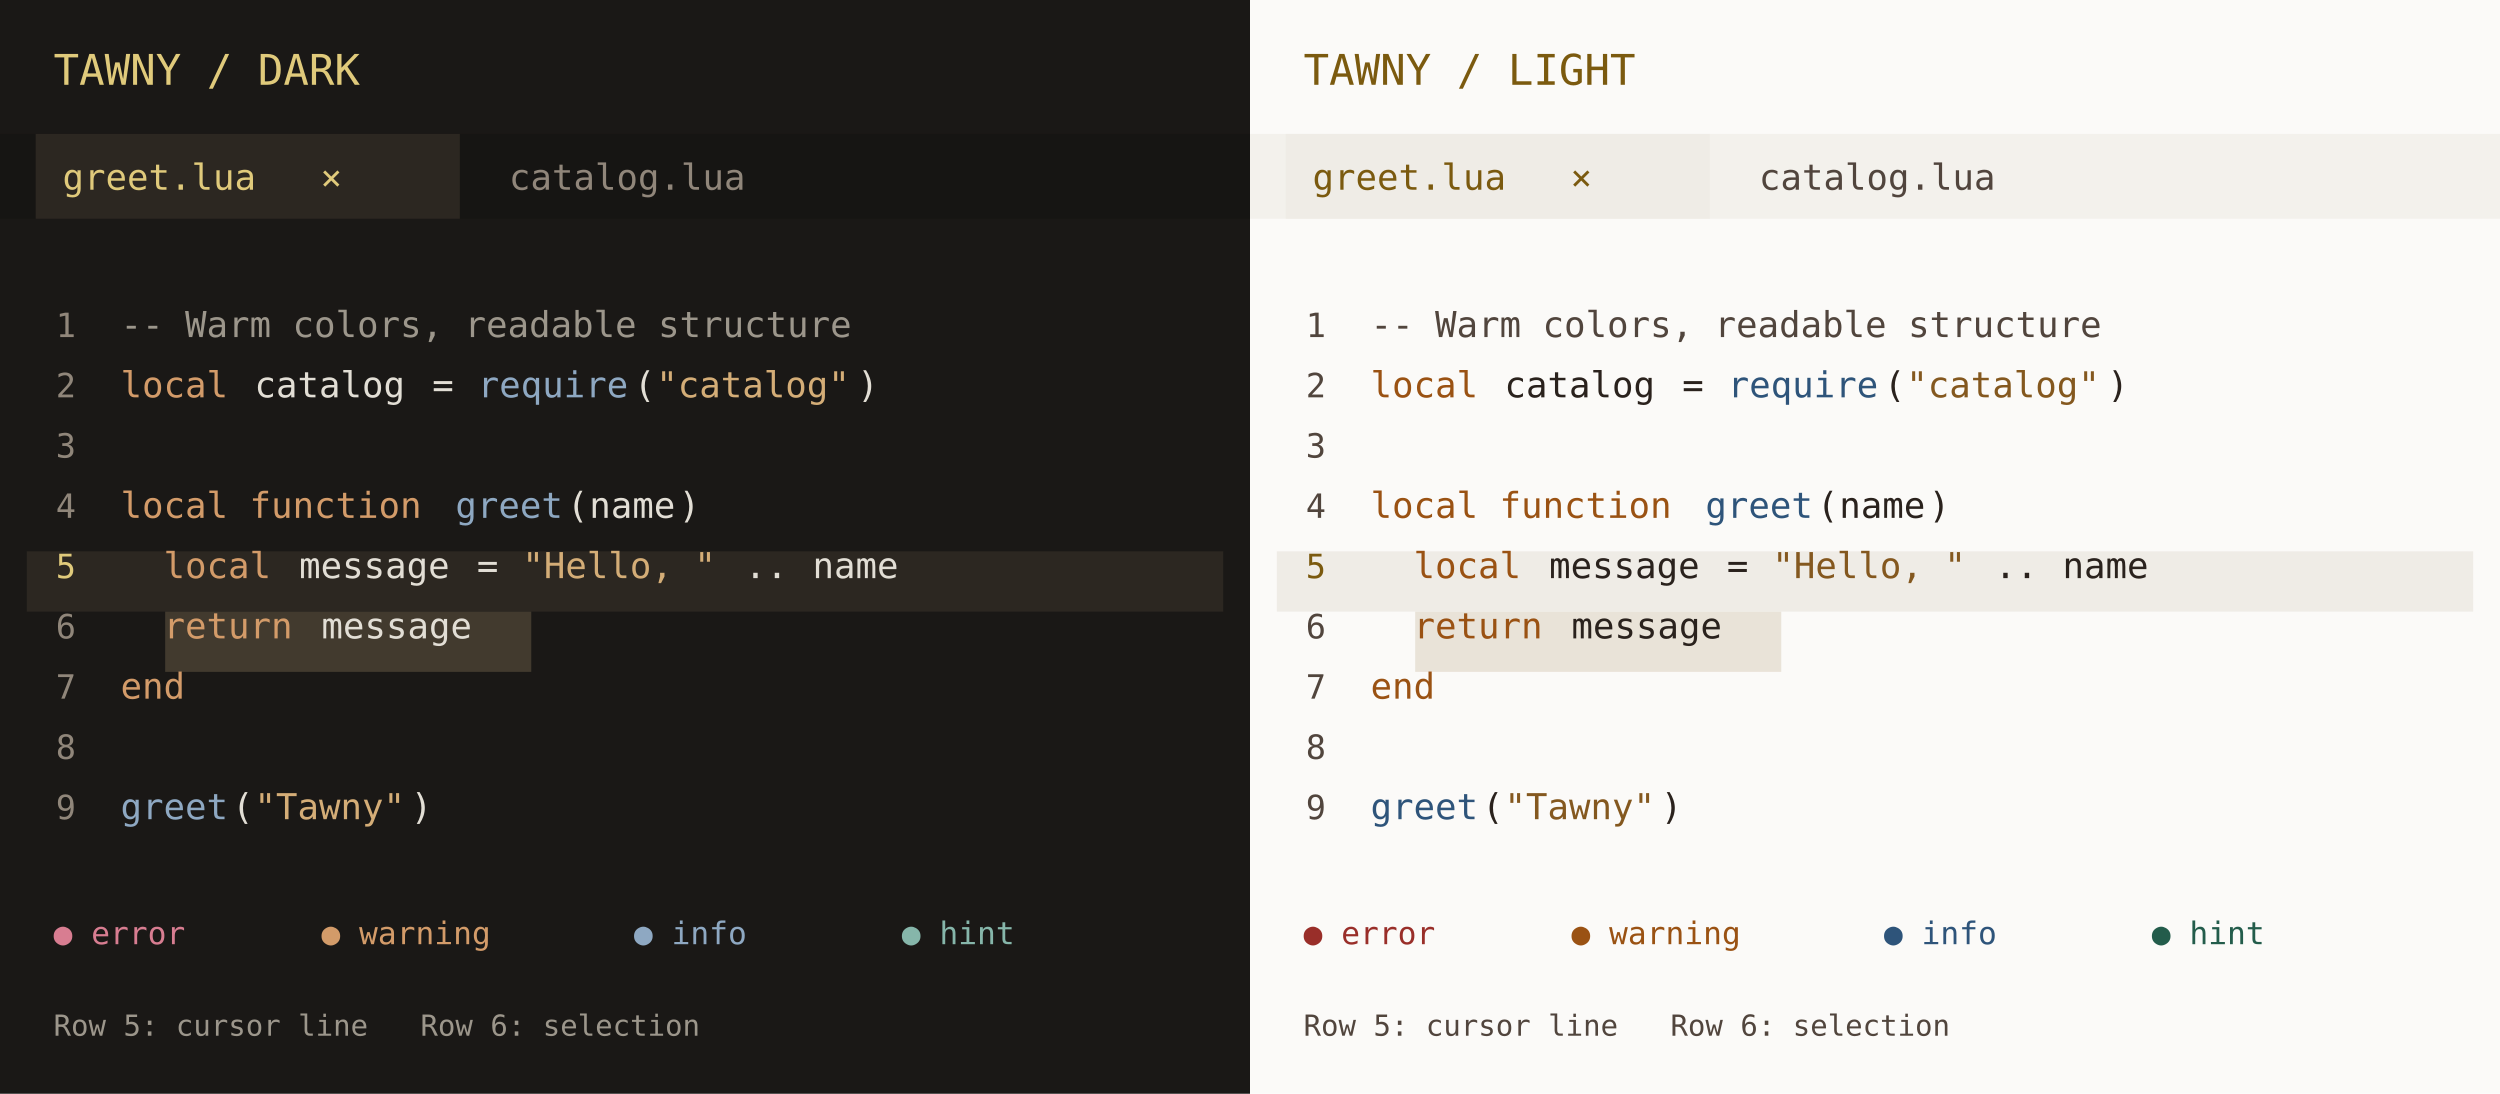
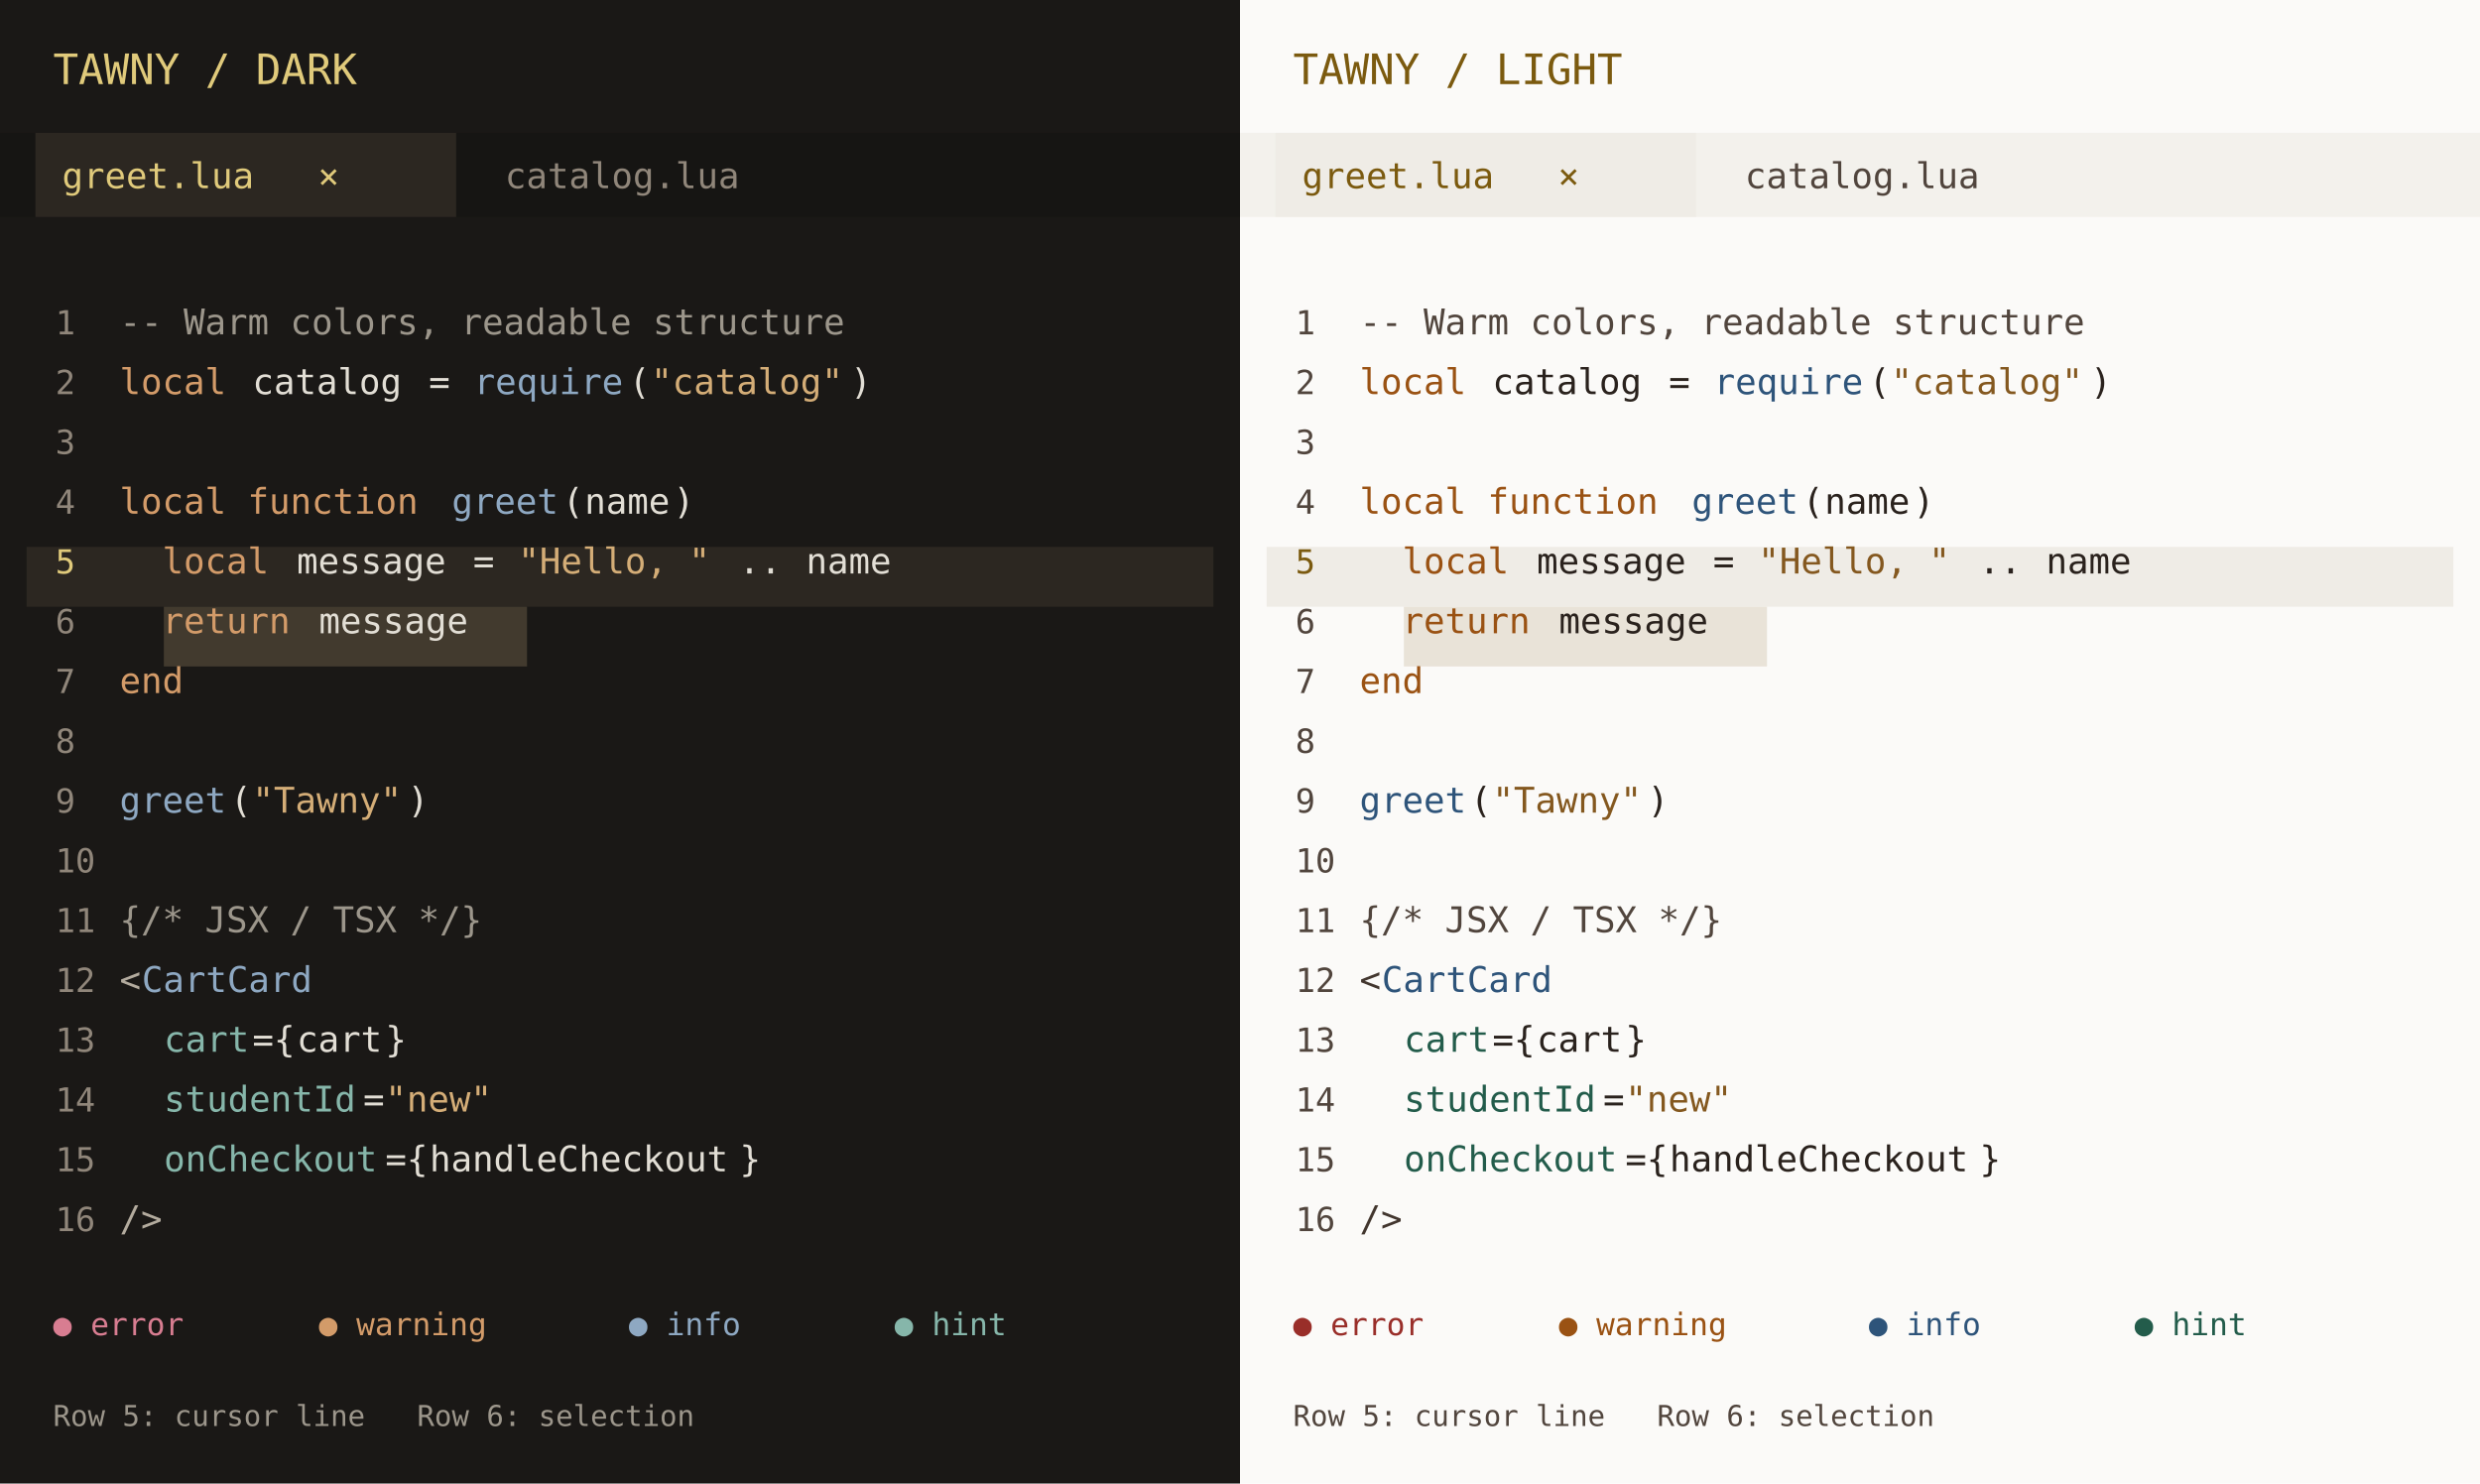
- <svg xmlns="http://www.w3.org/2000/svg" width="1120" height="490" viewBox="0 0 1120 490">
-   <rect x="0" y="0" width="560" height="490" fill="#1a1816" />
+ <svg xmlns="http://www.w3.org/2000/svg" width="1120" height="670" viewBox="0 0 1120 670">
+   <rect x="0" y="0" width="560" height="670" fill="#1a1816" />
  <g font-family="Menlo,DejaVu Sans Mono,monospace" xml:space="preserve">
    <text x="24" y="38" fill="#e0ca7b" font-size="19">TAWNY / DARK</text>
    <rect x="0" y="60" width="560" height="38" fill="#161513" />
    <rect x="16" y="60" width="190" height="38" fill="#2c2721" />
    <text x="28" y="85" fill="#e0ca7b" font-size="16">greet.lua   ×</text>
    <text x="228" y="85" fill="#90867a" font-size="16">catalog.lua</text>
    <rect x="12" y="247" width="536" height="27" fill="#2c2721" />
    <rect x="74" y="274" width="164" height="27" fill="#423a2e" />
    <text x="25" y="151" fill="#90867a" font-size="15">1</text>
    <text x="54" y="151" fill="#9c968b" font-size="16">-- Warm colors, readable structure</text>
    <text x="25" y="178" fill="#90867a" font-size="15">2</text>
    <text x="54" y="178" fill="#d39b69" font-size="16">local </text>
    <text x="114" y="178" fill="#e2ded5" font-size="16">catalog</text>
    <text x="184" y="178" fill="#e2ded5" font-size="16"> = </text>
    <text x="214" y="178" fill="#8ea8c2" font-size="16">require</text>
    <text x="284" y="178" fill="#e2ded5" font-size="16">(</text>
    <text x="294" y="178" fill="#d4ad77" font-size="16">"catalog"</text>
    <text x="384" y="178" fill="#e2ded5" font-size="16">)</text>
    <text x="25" y="205" fill="#90867a" font-size="15">3</text>
    <text x="25" y="232" fill="#90867a" font-size="15">4</text>
    <text x="54" y="232" fill="#d39b69" font-size="16">local function </text>
    <text x="204" y="232" fill="#8ea8c2" font-size="16">greet</text>
    <text x="254" y="232" fill="#e2ded5" font-size="16">(</text>
    <text x="264" y="232" fill="#e2ded5" font-size="16">name</text>
    <text x="304" y="232" fill="#e2ded5" font-size="16">)</text>
    <text x="25" y="259" fill="#e0ca7b" font-size="15">5</text>
    <text x="54" y="259" fill="#d39b69" font-size="16">  local </text>
    <text x="134" y="259" fill="#e2ded5" font-size="16">message</text>
    <text x="204" y="259" fill="#e2ded5" font-size="16"> = </text>
    <text x="234" y="259" fill="#d4ad77" font-size="16">"Hello, "</text>
    <text x="324" y="259" fill="#e2ded5" font-size="16"> .. </text>
    <text x="364" y="259" fill="#e2ded5" font-size="16">name</text>
    <text x="25" y="286" fill="#90867a" font-size="15">6</text>
    <text x="54" y="286" fill="#d39b69" font-size="16">  return </text>
    <text x="144" y="286" fill="#e2ded5" font-size="16">message</text>
    <text x="25" y="313" fill="#90867a" font-size="15">7</text>
    <text x="54" y="313" fill="#d39b69" font-size="16">end</text>
    <text x="25" y="340" fill="#90867a" font-size="15">8</text>
    <text x="25" y="367" fill="#90867a" font-size="15">9</text>
    <text x="54" y="367" fill="#8ea8c2" font-size="16">greet</text>
    <text x="104" y="367" fill="#e2ded5" font-size="16">(</text>
    <text x="114" y="367" fill="#d4ad77" font-size="16">"Tawny"</text>
    <text x="184" y="367" fill="#e2ded5" font-size="16">)</text>
-     <text x="24" y="423" fill="#d87d91" font-size="14">● error</text>
-     <text x="144" y="423" fill="#d39b69" font-size="14">● warning</text>
-     <text x="284" y="423" fill="#8ea8c2" font-size="14">● info</text>
-     <text x="404" y="423" fill="#86b6aa" font-size="14">● hint</text>
-     <text x="24" y="464" fill="#9c968b" font-size="13">Row 5: cursor line   Row 6: selection</text>
+     <text x="25" y="394" fill="#90867a" font-size="15">10</text>
+     <text x="25" y="421" fill="#90867a" font-size="15">11</text>
+     <text x="54" y="421" fill="#9c968b" font-size="16">{/* JSX / TSX */}</text>
+     <text x="25" y="448" fill="#90867a" font-size="15">12</text>
+     <text x="54" y="448" fill="#b3ab9e" font-size="16">&lt;</text>
+     <text x="64" y="448" fill="#8ea8c2" font-size="16">CartCard</text>
+     <text x="25" y="475" fill="#90867a" font-size="15">13</text>
+     <text x="54" y="475" fill="#e2ded5" font-size="16">  </text>
+     <text x="74" y="475" fill="#86b6aa" font-size="16">cart</text>
+     <text x="114" y="475" fill="#e2ded5" font-size="16">={</text>
+     <text x="134" y="475" fill="#e2ded5" font-size="16">cart</text>
+     <text x="174" y="475" fill="#e2ded5" font-size="16">}</text>
+     <text x="25" y="502" fill="#90867a" font-size="15">14</text>
+     <text x="54" y="502" fill="#e2ded5" font-size="16">  </text>
+     <text x="74" y="502" fill="#86b6aa" font-size="16">studentId</text>
+     <text x="164" y="502" fill="#e2ded5" font-size="16">=</text>
+     <text x="174" y="502" fill="#d4ad77" font-size="16">"new"</text>
+     <text x="25" y="529" fill="#90867a" font-size="15">15</text>
+     <text x="54" y="529" fill="#e2ded5" font-size="16">  </text>
+     <text x="74" y="529" fill="#86b6aa" font-size="16">onCheckout</text>
+     <text x="174" y="529" fill="#e2ded5" font-size="16">={</text>
+     <text x="194" y="529" fill="#e2ded5" font-size="16">handleCheckout</text>
+     <text x="334" y="529" fill="#e2ded5" font-size="16">}</text>
+     <text x="25" y="556" fill="#90867a" font-size="15">16</text>
+     <text x="54" y="556" fill="#b3ab9e" font-size="16">/&gt;</text>
+     <text x="24" y="603" fill="#d87d91" font-size="14">● error</text>
+     <text x="144" y="603" fill="#d39b69" font-size="14">● warning</text>
+     <text x="284" y="603" fill="#8ea8c2" font-size="14">● info</text>
+     <text x="404" y="603" fill="#86b6aa" font-size="14">● hint</text>
+     <text x="24" y="644" fill="#9c968b" font-size="13">Row 5: cursor line   Row 6: selection</text>
  </g>
-   <rect x="560" y="0" width="560" height="490" fill="#fbfaf8" />
+   <rect x="560" y="0" width="560" height="670" fill="#fbfaf8" />
  <g font-family="Menlo,DejaVu Sans Mono,monospace" xml:space="preserve">
    <text x="584" y="38" fill="#7b5a0f" font-size="19">TAWNY / LIGHT</text>
    <rect x="560" y="60" width="560" height="38" fill="#f3f1ec" />
    <rect x="576" y="60" width="190" height="38" fill="#efece6" />
    <text x="588" y="85" fill="#7b5a0f" font-size="16">greet.lua   ×</text>
    <text x="788" y="85" fill="#51453d" font-size="16">catalog.lua</text>
    <rect x="572" y="247" width="536" height="27" fill="#efece6" />
    <rect x="634" y="274" width="164" height="27" fill="#e9e3d8" />
    <text x="585" y="151" fill="#51453d" font-size="15">1</text>
    <text x="614" y="151" fill="#51453d" font-size="16">-- Warm colors, readable structure</text>
    <text x="585" y="178" fill="#51453d" font-size="15">2</text>
    <text x="614" y="178" fill="#9a5213" font-size="16">local </text>
    <text x="674" y="178" fill="#2a221d" font-size="16">catalog</text>
    <text x="744" y="178" fill="#2a221d" font-size="16"> = </text>
    <text x="774" y="178" fill="#2e547a" font-size="16">require</text>
    <text x="844" y="178" fill="#2a221d" font-size="16">(</text>
    <text x="854" y="178" fill="#84581f" font-size="16">"catalog"</text>
    <text x="944" y="178" fill="#2a221d" font-size="16">)</text>
    <text x="585" y="205" fill="#51453d" font-size="15">3</text>
    <text x="585" y="232" fill="#51453d" font-size="15">4</text>
    <text x="614" y="232" fill="#9a5213" font-size="16">local function </text>
    <text x="764" y="232" fill="#2e547a" font-size="16">greet</text>
    <text x="814" y="232" fill="#2a221d" font-size="16">(</text>
    <text x="824" y="232" fill="#2a221d" font-size="16">name</text>
    <text x="864" y="232" fill="#2a221d" font-size="16">)</text>
    <text x="585" y="259" fill="#7b5a0f" font-size="15">5</text>
    <text x="614" y="259" fill="#9a5213" font-size="16">  local </text>
    <text x="694" y="259" fill="#2a221d" font-size="16">message</text>
    <text x="764" y="259" fill="#2a221d" font-size="16"> = </text>
    <text x="794" y="259" fill="#84581f" font-size="16">"Hello, "</text>
    <text x="884" y="259" fill="#2a221d" font-size="16"> .. </text>
    <text x="924" y="259" fill="#2a221d" font-size="16">name</text>
    <text x="585" y="286" fill="#51453d" font-size="15">6</text>
    <text x="614" y="286" fill="#9a5213" font-size="16">  return </text>
    <text x="704" y="286" fill="#2a221d" font-size="16">message</text>
    <text x="585" y="313" fill="#51453d" font-size="15">7</text>
    <text x="614" y="313" fill="#9a5213" font-size="16">end</text>
    <text x="585" y="340" fill="#51453d" font-size="15">8</text>
    <text x="585" y="367" fill="#51453d" font-size="15">9</text>
    <text x="614" y="367" fill="#2e547a" font-size="16">greet</text>
    <text x="664" y="367" fill="#2a221d" font-size="16">(</text>
    <text x="674" y="367" fill="#84581f" font-size="16">"Tawny"</text>
    <text x="744" y="367" fill="#2a221d" font-size="16">)</text>
-     <text x="584" y="423" fill="#992e29" font-size="14">● error</text>
-     <text x="704" y="423" fill="#9a5213" font-size="14">● warning</text>
-     <text x="844" y="423" fill="#2e547a" font-size="14">● info</text>
-     <text x="964" y="423" fill="#235c4b" font-size="14">● hint</text>
-     <text x="584" y="464" fill="#51453d" font-size="13">Row 5: cursor line   Row 6: selection</text>
+     <text x="585" y="394" fill="#51453d" font-size="15">10</text>
+     <text x="585" y="421" fill="#51453d" font-size="15">11</text>
+     <text x="614" y="421" fill="#51453d" font-size="16">{/* JSX / TSX */}</text>
+     <text x="585" y="448" fill="#51453d" font-size="15">12</text>
+     <text x="614" y="448" fill="#42362e" font-size="16">&lt;</text>
+     <text x="624" y="448" fill="#2e547a" font-size="16">CartCard</text>
+     <text x="585" y="475" fill="#51453d" font-size="15">13</text>
+     <text x="614" y="475" fill="#2a221d" font-size="16">  </text>
+     <text x="634" y="475" fill="#235c4b" font-size="16">cart</text>
+     <text x="674" y="475" fill="#2a221d" font-size="16">={</text>
+     <text x="694" y="475" fill="#2a221d" font-size="16">cart</text>
+     <text x="734" y="475" fill="#2a221d" font-size="16">}</text>
+     <text x="585" y="502" fill="#51453d" font-size="15">14</text>
+     <text x="614" y="502" fill="#2a221d" font-size="16">  </text>
+     <text x="634" y="502" fill="#235c4b" font-size="16">studentId</text>
+     <text x="724" y="502" fill="#2a221d" font-size="16">=</text>
+     <text x="734" y="502" fill="#84581f" font-size="16">"new"</text>
+     <text x="585" y="529" fill="#51453d" font-size="15">15</text>
+     <text x="614" y="529" fill="#2a221d" font-size="16">  </text>
+     <text x="634" y="529" fill="#235c4b" font-size="16">onCheckout</text>
+     <text x="734" y="529" fill="#2a221d" font-size="16">={</text>
+     <text x="754" y="529" fill="#2a221d" font-size="16">handleCheckout</text>
+     <text x="894" y="529" fill="#2a221d" font-size="16">}</text>
+     <text x="585" y="556" fill="#51453d" font-size="15">16</text>
+     <text x="614" y="556" fill="#42362e" font-size="16">/&gt;</text>
+     <text x="584" y="603" fill="#992e29" font-size="14">● error</text>
+     <text x="704" y="603" fill="#9a5213" font-size="14">● warning</text>
+     <text x="844" y="603" fill="#2e547a" font-size="14">● info</text>
+     <text x="964" y="603" fill="#235c4b" font-size="14">● hint</text>
+     <text x="584" y="644" fill="#51453d" font-size="13">Row 5: cursor line   Row 6: selection</text>
  </g>
</svg>
